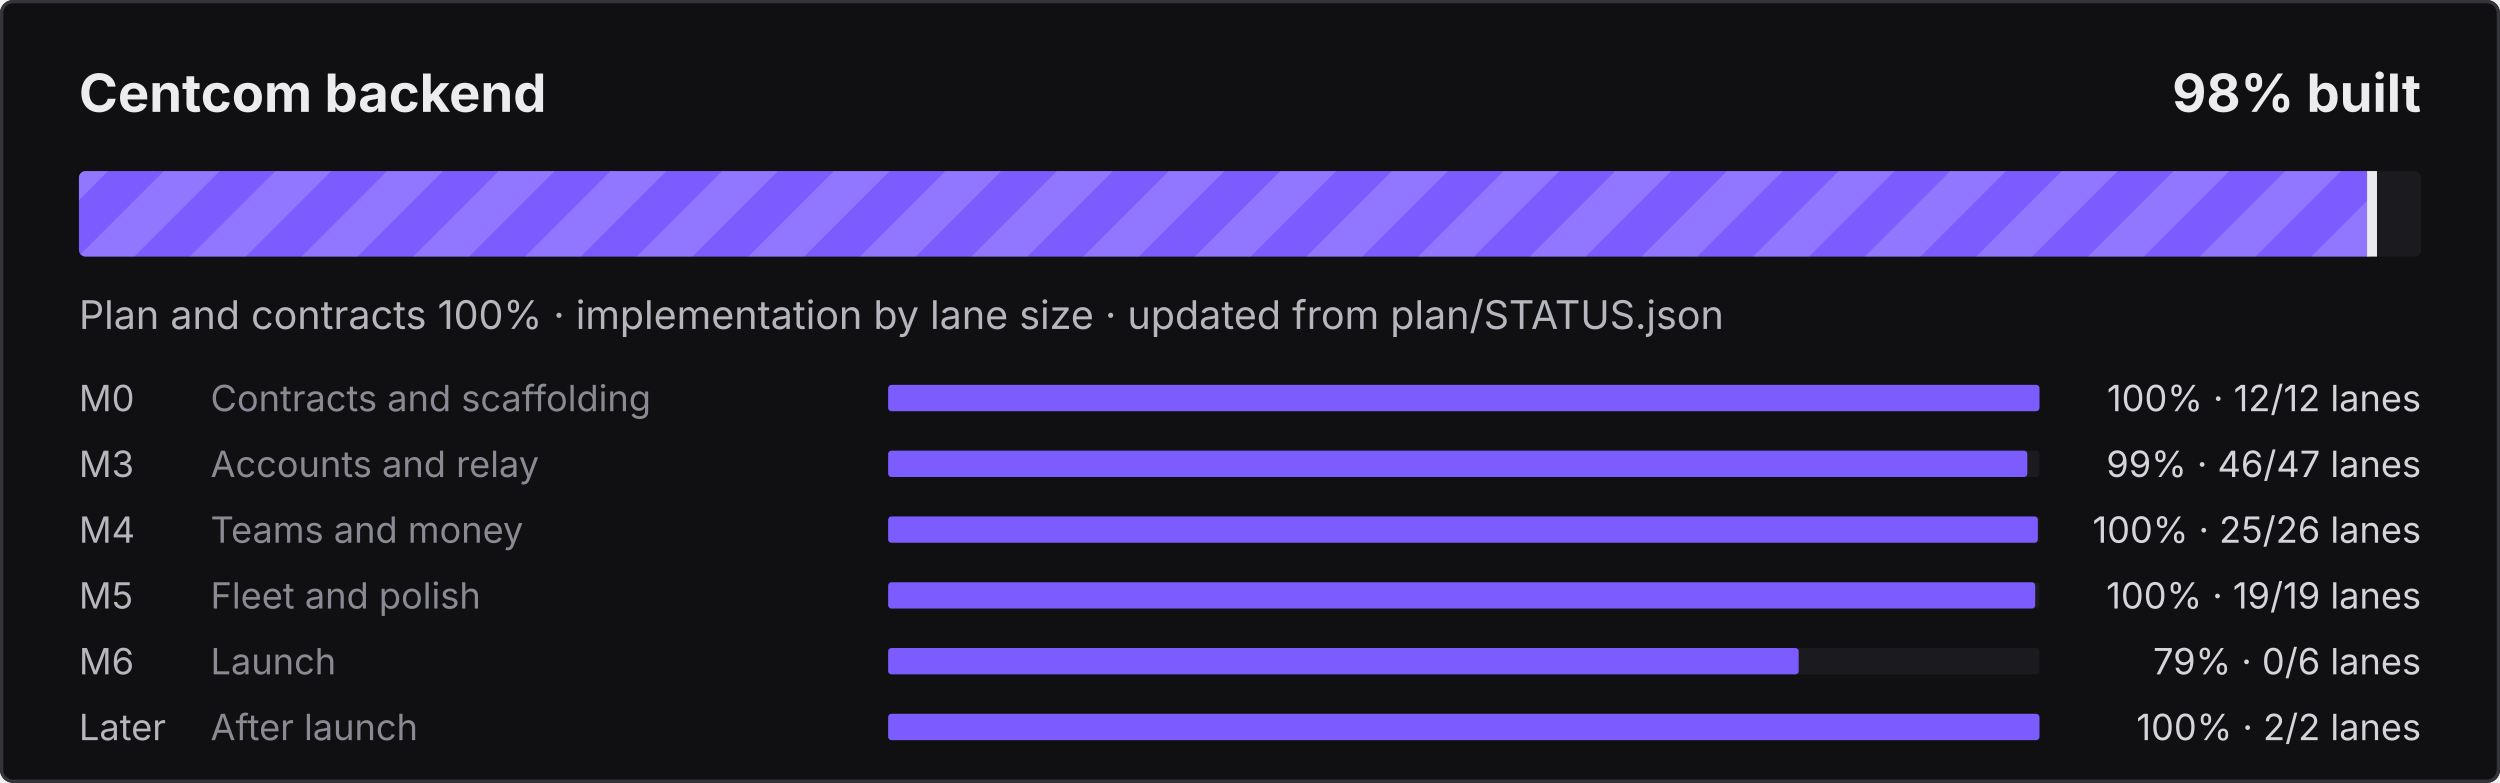
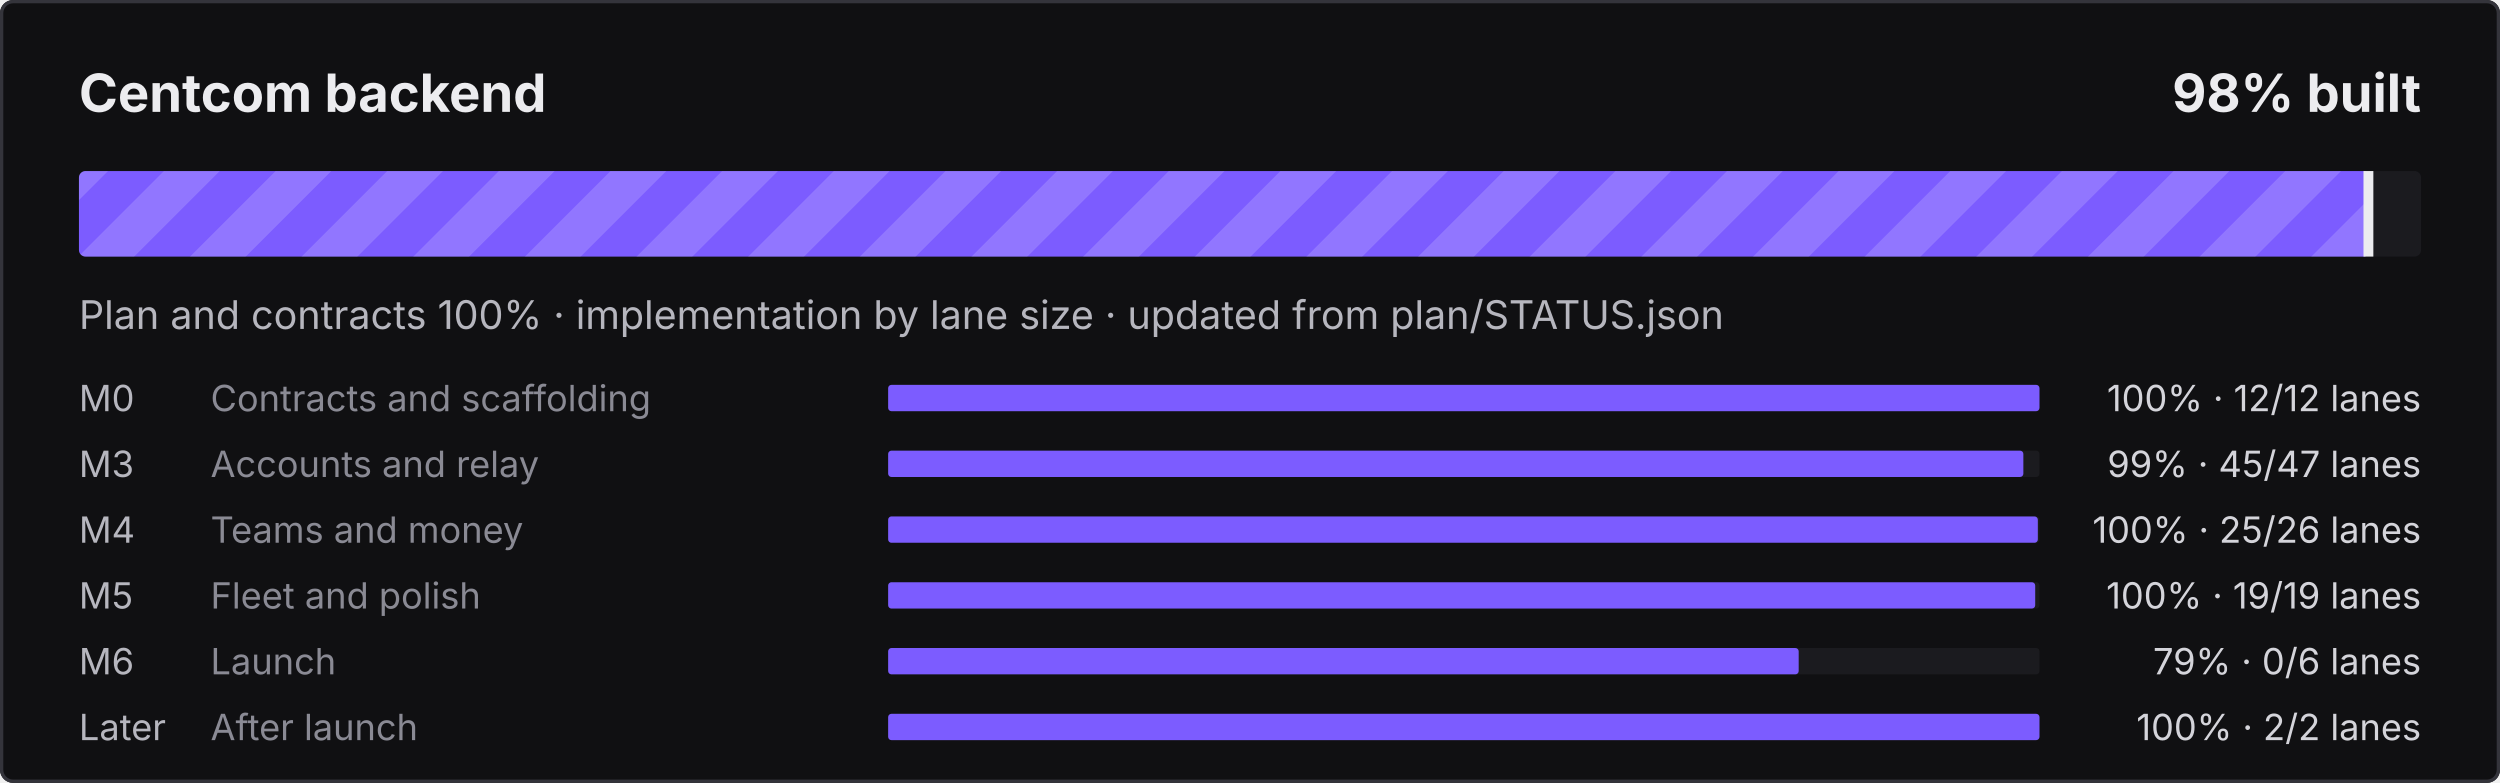
<svg xmlns="http://www.w3.org/2000/svg" width="760" height="238" viewBox="0 0 760 238" role="img" aria-label="Centcom backend: 98% built">
  <defs>
    <pattern id="s" width="24" height="24" patternUnits="userSpaceOnUse" patternTransform="rotate(45)">
      <rect width="12" height="24" fill="#fff" fill-opacity=".16" />
    </pattern>
    <clipPath id="c">
      <rect x="24" y="52" width="712" height="26" rx="2" />
    </clipPath>
  </defs>
  <style>@keyframes mv{to{transform:translateX(24px)}}
.st{animation:mv .9s linear infinite}text{font-family:ui-sans-serif,system-ui,-apple-system,"Segoe UI",sans-serif}
@media (prefers-reduced-motion:reduce){.st{animation:none}}</style>
  <rect width="760" height="238" rx="4" fill="#101012" />
  <rect x=".5" y=".5" width="759" height="237" rx="3.5" fill="none" stroke="#34343B" />
  <text x="24" y="34" fill="#ECECEF" font-size="16" font-weight="700">Centcom backend</text>
  <text x="736" y="34" fill="#ECECEF" font-size="16" font-weight="700" text-anchor="end">98% built</text>
  <rect x="24" y="52" width="712" height="26" rx="2" fill="#1B1B1F" />
  <clipPath id="cf">
-     <rect x="24" y="52" width="697.6" height="26" rx="2" />
+     <rect x="24" y="52" width="696.5" height="26" rx="2" />
  </clipPath>
  <g clip-path="url(#cf)">
-     <rect x="24" y="52" width="697.6" height="26" fill="#7C5CFF" />
-     <rect x="0" y="52" width="745.6" height="26" fill="url(#s)" class="st" />
+     <rect x="24" y="52" width="696.5" height="26" fill="#7C5CFF" />
+     <rect x="0" y="52" width="744.5" height="26" fill="url(#s)" class="st" />
  </g>
-   <rect x="719.6" y="52" width="3" height="26" fill="#ECECEF" />
+   <rect x="718.5" y="52" width="3" height="26" fill="#ECECEF" />
  <text x="24" y="100" fill="#B6B6BE" font-size="12">Plan and contracts 100% · implementation by lane size · updated from plan/STATUS.json</text>
  <text x="24" y="125" fill="#B6B6BE" font-size="11">M0</text>
  <text x="64" y="125" fill="#8A8A94" font-size="11">Contracts and scaffolding</text>
  <rect x="270" y="117" width="350" height="8" rx="1" fill="#1B1B1F" />
  <rect x="270" y="117" width="350.0" height="8" rx="1" fill="#7C5CFF" />
  <text x="736" y="125" fill="#D4D4DA" font-size="11" text-anchor="end">100% · 12/12 lanes</text>
  <text x="24" y="145" fill="#B6B6BE" font-size="11">M3</text>
  <text x="64" y="145" fill="#8A8A94" font-size="11">Accounts and relay</text>
  <rect x="270" y="137" width="350" height="8" rx="1" fill="#1B1B1F" />
-   <rect x="270" y="137" width="346.3" height="8" rx="1" fill="#7C5CFF" />
-   <text x="736" y="145" fill="#D4D4DA" font-size="11" text-anchor="end">99% · 46/47 lanes</text>
+   <rect x="270" y="137" width="345.1" height="8" rx="1" fill="#7C5CFF" />
+   <text x="736" y="145" fill="#D4D4DA" font-size="11" text-anchor="end">99% · 45/47 lanes</text>
  <text x="24" y="165" fill="#B6B6BE" font-size="11">M4</text>
  <text x="64" y="165" fill="#8A8A94" font-size="11">Teams and money</text>
  <rect x="270" y="157" width="350" height="8" rx="1" fill="#1B1B1F" />
  <rect x="270" y="157" width="349.5" height="8" rx="1" fill="#7C5CFF" />
  <text x="736" y="165" fill="#D4D4DA" font-size="11" text-anchor="end">100% · 25/26 lanes</text>
  <text x="24" y="185" fill="#B6B6BE" font-size="11">M5</text>
  <text x="64" y="185" fill="#8A8A94" font-size="11">Fleet and polish</text>
  <rect x="270" y="177" width="350" height="8" rx="1" fill="#1B1B1F" />
  <rect x="270" y="177" width="348.7" height="8" rx="1" fill="#7C5CFF" />
  <text x="736" y="185" fill="#D4D4DA" font-size="11" text-anchor="end">100% · 19/19 lanes</text>
  <text x="24" y="205" fill="#B6B6BE" font-size="11">M6</text>
  <text x="64" y="205" fill="#8A8A94" font-size="11">Launch</text>
  <rect x="270" y="197" width="350" height="8" rx="1" fill="#1B1B1F" />
  <rect x="270" y="197" width="276.8" height="8" rx="1" fill="#7C5CFF" />
  <text x="736" y="205" fill="#D4D4DA" font-size="11" text-anchor="end">79% · 0/6 lanes</text>
  <text x="24" y="225" fill="#B6B6BE" font-size="11">Later</text>
  <text x="64" y="225" fill="#8A8A94" font-size="11">After launch</text>
  <rect x="270" y="217" width="350" height="8" rx="1" fill="#1B1B1F" />
  <rect x="270" y="217" width="350.0" height="8" rx="1" fill="#7C5CFF" />
  <text x="736" y="225" fill="#D4D4DA" font-size="11" text-anchor="end">100% · 2/2 lanes</text>
</svg>
